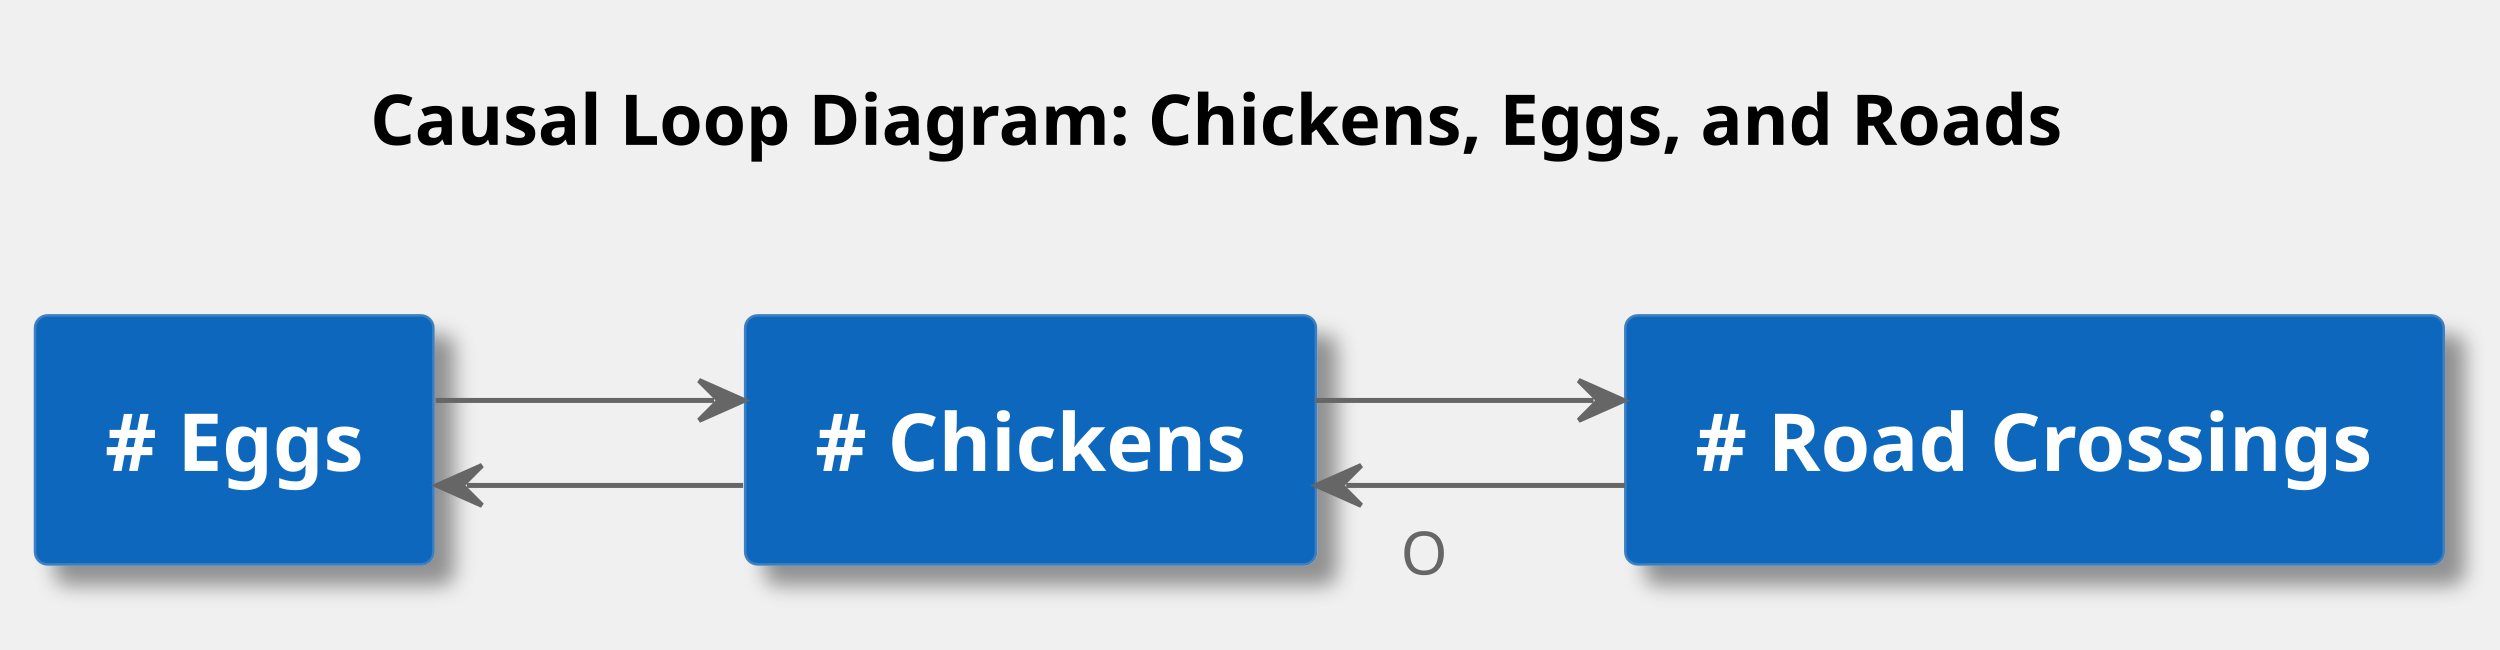
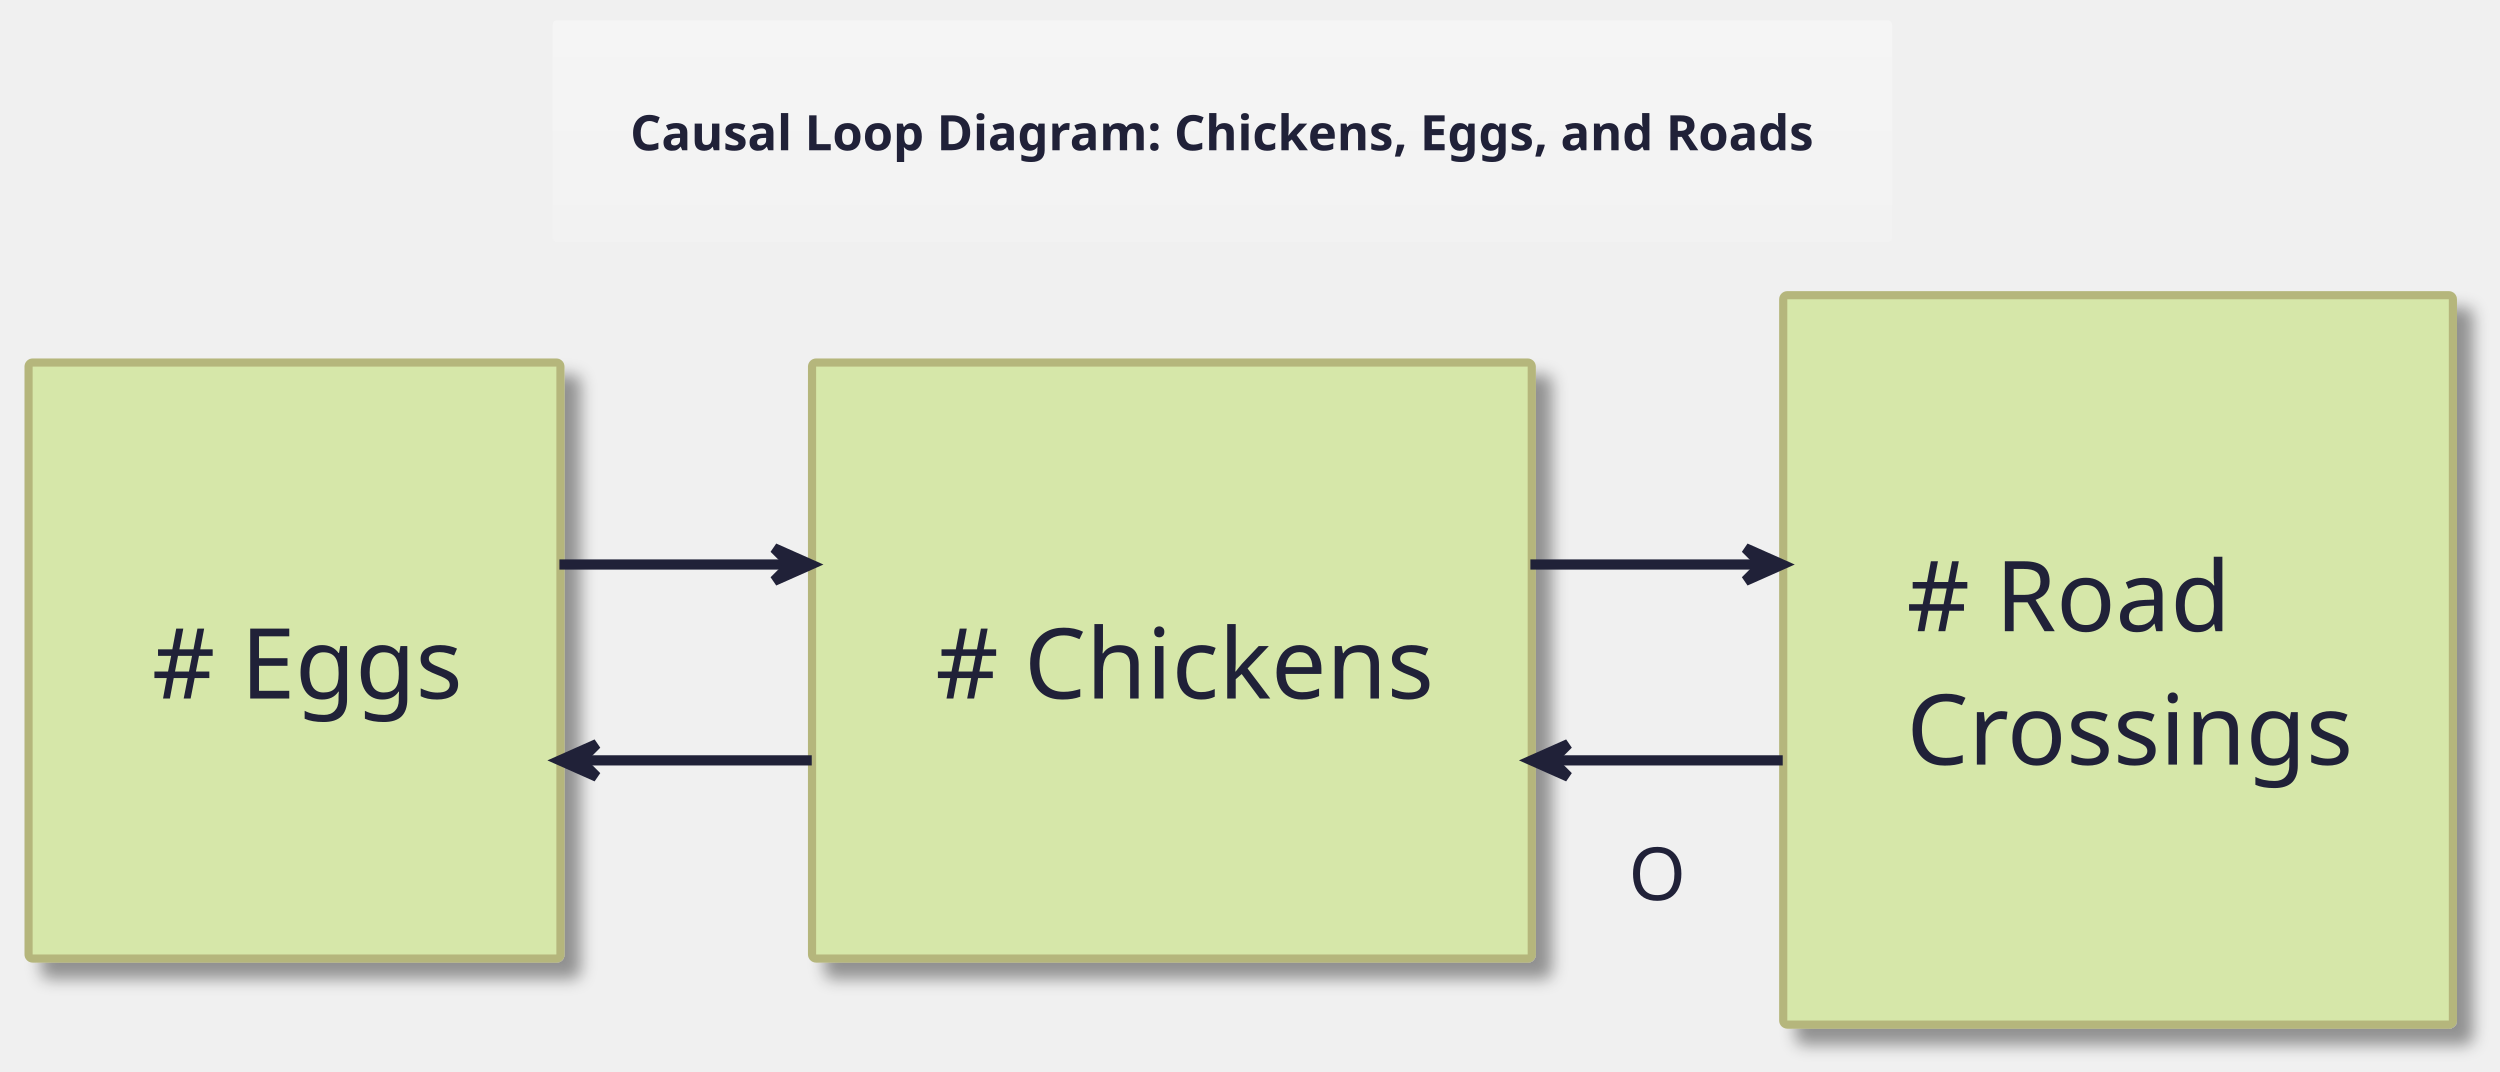
- <svg xmlns="http://www.w3.org/2000/svg" contentStyleType="text/css" height="222.083px" preserveAspectRatio="none" style="width:854px;height:222px;background:#FFFFFF;" version="1.1" viewBox="0 0 854 222" width="854.167px" zoomAndPan="magnify">
+ <svg xmlns="http://www.w3.org/2000/svg" contentStyleType="text/css" height="301.354px" preserveAspectRatio="none" style="width:702px;height:301px;" version="1.1" viewBox="0 0 702 301" width="702.396px" zoomAndPan="magnify">
  <defs>
-     <filter height="300%" id="f1haduixydqmjm" width="300%" x="-1" y="-1">
-       <feGaussianBlur result="blurOut" stdDeviation="3.417" />
+     <linearGradient id="gx1dc4kgxg3jq0" x1="50%" x2="50%" y1="0%" y2="100%">
+       <stop offset="0%" stop-color="#F5F5F5" />
+       <stop offset="100%" stop-color="#F2F2F2" />
+     </linearGradient>
+     <filter height="300%" id="fx1dc4kgxg3jq" width="300%" x="-1" y="-1">
+       <feGaussianBlur result="blurOut" stdDeviation="2.292" />
      <feColorMatrix in="blurOut" result="blurOut2" type="matrix" values="0 0 0 0 0 0 0 0 0 0 0 0 0 0 0 0 0 0 .4 0" />
-       <feOffset dx="6.833" dy="6.833" in="blurOut2" result="blurOut3" />
+       <feOffset dx="4.583" dy="4.583" in="blurOut2" result="blurOut3" />
      <feBlend in="SourceGraphic" in2="blurOut3" mode="normal" />
    </filter>
  </defs>
  <g>
-     <text fill="#000000" font-family="sans-serif" font-size="23.917" font-weight="bold" lengthAdjust="spacing" textLength="578.422" x="126.468" y="49.483">Causal Loop Diagram: Chickens, Eggs, and Roads</text>
+     <rect fill="url(#gx1dc4kgxg3jq0)" height="62.269" id="_title" rx="1.146" ry="1.146" style="stroke:url(#gx1dc4kgxg3jq0);stroke-width:0.0;" width="376.088" x="155.197" y="5.729" />
+     <text fill="#202138" font-family="Verdana" font-size="13.75" font-weight="bold" lengthAdjust="spacing" textLength="332.546" x="176.968" y="42.199">Causal Loop Diagram: Chickens, Eggs, and Roads</text>
    <g id="elem_eggs">
-       <rect fill="#1168BD" filter="url(#f1haduixydqmjm)" height="85.061" rx="4.271" ry="4.271" style="stroke:#3C7FC0;stroke-width:0.854;" width="136.093" x="11.958" y="107.741" />
-       <text fill="#FFFFFF" font-family="sans-serif" font-size="27.333" font-weight="bold" lengthAdjust="spacing" textLength="17.657" x="35.875" y="160.877">#</text>
-       <text fill="#FFFFFF" font-family="sans-serif" font-size="27.333" font-weight="bold" lengthAdjust="spacing" textLength="7.107" x="53.532" y="160.877"> </text>
-       <text fill="#FFFFFF" font-family="sans-serif" font-size="27.333" font-weight="bold" lengthAdjust="spacing" textLength="63.495" x="60.639" y="160.877">Eggs</text>
+       <rect fill="#D6E7A9" filter="url(#fx1dc4kgxg3jq)" height="167.365" rx="1.146" ry="1.146" style="stroke:#B5B67C;stroke-width:2.292;" width="149.352" x="8.021" y="101.8" />
+       <text fill="#202138" font-family="Verdana" font-size="27.5" lengthAdjust="spacing" textLength="7.15" x="35.521" y="158.698"> </text>
+       <text fill="#202138" font-family="Verdana" font-size="27.5" lengthAdjust="spacing" textLength="7.15" x="35.521" y="196.153"> </text>
+       <text fill="#202138" font-family="Verdana" font-size="27.5" lengthAdjust="spacing" textLength="17.765" x="42.671" y="196.153">#</text>
+       <text fill="#202138" font-family="Verdana" font-size="27.5" lengthAdjust="spacing" textLength="7.15" x="60.436" y="196.153"> </text>
+       <text fill="#202138" font-family="Verdana" font-size="27.5" lengthAdjust="spacing" textLength="62.287" x="67.586" y="196.153">Eggs</text>
+       <text fill="#202138" font-family="Verdana" font-size="27.5" lengthAdjust="spacing" textLength="7.15" x="35.521" y="233.608"> </text>
    </g>
    <g id="elem_chickens">
-       <rect fill="#1168BD" filter="url(#f1haduixydqmjm)" height="85.061" rx="4.271" ry="4.271" style="stroke:#3C7FC0;stroke-width:0.854;" width="194.996" x="254.542" y="107.741" />
-       <text fill="#FFFFFF" font-family="sans-serif" font-size="27.333" font-weight="bold" lengthAdjust="spacing" textLength="17.657" x="278.458" y="160.877">#</text>
-       <text fill="#FFFFFF" font-family="sans-serif" font-size="27.333" font-weight="bold" lengthAdjust="spacing" textLength="7.107" x="296.116" y="160.877"> </text>
-       <text fill="#FFFFFF" font-family="sans-serif" font-size="27.333" font-weight="bold" lengthAdjust="spacing" textLength="122.399" x="303.222" y="160.877">Chickens</text>
+       <rect fill="#D6E7A9" filter="url(#fx1dc4kgxg3jq)" height="167.365" rx="1.146" ry="1.146" style="stroke:#B5B67C;stroke-width:2.292;" width="202.097" x="228.021" y="101.8" />
+       <text fill="#202138" font-family="Verdana" font-size="27.5" lengthAdjust="spacing" textLength="7.15" x="255.521" y="158.698"> </text>
+       <text fill="#202138" font-family="Verdana" font-size="27.5" lengthAdjust="spacing" textLength="7.15" x="255.521" y="196.153"> </text>
+       <text fill="#202138" font-family="Verdana" font-size="27.5" lengthAdjust="spacing" textLength="17.765" x="262.671" y="196.153">#</text>
+       <text fill="#202138" font-family="Verdana" font-size="27.5" lengthAdjust="spacing" textLength="7.15" x="280.436" y="196.153"> </text>
+       <text fill="#202138" font-family="Verdana" font-size="27.5" lengthAdjust="spacing" textLength="115.032" x="287.586" y="196.153">Chickens</text>
+       <text fill="#202138" font-family="Verdana" font-size="27.5" lengthAdjust="spacing" textLength="7.15" x="255.521" y="233.608"> </text>
    </g>
    <g id="elem_roadCrossings">
-       <rect fill="#1168BD" filter="url(#f1haduixydqmjm)" height="85.061" rx="4.271" ry="4.271" style="stroke:#3C7FC0;stroke-width:0.854;" width="279.566" x="555.208" y="107.741" />
-       <text fill="#FFFFFF" font-family="sans-serif" font-size="27.333" font-weight="bold" lengthAdjust="spacing" textLength="17.657" x="579.125" y="160.877">#</text>
-       <text fill="#FFFFFF" font-family="sans-serif" font-size="27.333" font-weight="bold" lengthAdjust="spacing" textLength="7.107" x="596.782" y="160.877"> </text>
-       <text fill="#FFFFFF" font-family="sans-serif" font-size="27.333" font-weight="bold" lengthAdjust="spacing" textLength="68.771" x="603.889" y="160.877">Road</text>
-       <text fill="#FFFFFF" font-family="sans-serif" font-size="27.333" font-weight="bold" lengthAdjust="spacing" textLength="7.107" x="672.66" y="160.877"> </text>
-       <text fill="#FFFFFF" font-family="sans-serif" font-size="27.333" font-weight="bold" lengthAdjust="spacing" textLength="131.091" x="679.766" y="160.877">Crossings</text>
+       <rect fill="#D6E7A9" filter="url(#fx1dc4kgxg3jq)" height="204.82" rx="1.146" ry="1.146" style="stroke:#B5B67C;stroke-width:2.292;" width="188.045" x="500.729" y="82.894" />
+       <text fill="#202138" font-family="Verdana" font-size="27.5" lengthAdjust="spacing" textLength="7.15" x="528.229" y="139.792"> </text>
+       <text fill="#202138" font-family="Verdana" font-size="27.5" lengthAdjust="spacing" textLength="7.15" x="528.229" y="177.247"> </text>
+       <text fill="#202138" font-family="Verdana" font-size="27.5" lengthAdjust="spacing" textLength="17.765" x="535.379" y="177.247">#</text>
+       <text fill="#202138" font-family="Verdana" font-size="27.5" lengthAdjust="spacing" textLength="7.15" x="553.144" y="177.247"> </text>
+       <text fill="#202138" font-family="Verdana" font-size="27.5" lengthAdjust="spacing" textLength="66.082" x="560.294" y="177.247">Road</text>
+       <text fill="#202138" font-family="Verdana" font-size="27.5" lengthAdjust="spacing" textLength="7.15" x="528.229" y="214.702"> </text>
+       <text fill="#202138" font-family="Verdana" font-size="27.5" lengthAdjust="spacing" textLength="125.895" x="535.379" y="214.702">Crossings</text>
+       <text fill="#202138" font-family="Verdana" font-size="27.5" lengthAdjust="spacing" textLength="7.15" x="528.229" y="252.156"> </text>
    </g>
    <g id="link_eggs_chickens">
-       <path d="M148.83,136.783 C180.742,136.783 209.015,136.783 243.899,136.783 " fill="none" id="eggs-to-chickens" style="stroke:#666666;stroke-width:1.708;" />
-       <polygon fill="#666666" points="254.149,136.783,238.774,129.949,245.607,136.783,238.774,143.616,254.149,136.783" style="stroke:#666666;stroke-width:1.708;" />
-       <text fill="#666666" font-family="sans-serif" font-size="20.5" lengthAdjust="spacing" textLength="5.33" x="187.831" y="122.822"> </text>
+       <path d="M157.082,158.519 C179.311,158.519 197.186,158.519 220.825,158.519 " fill="none" id="eggs-to-chickens" style="stroke:#202138;stroke-width:2.865;" />
+       <polygon fill="#202138" points="227.7,158.519,217.387,153.936,221.971,158.519,217.387,163.103,227.7,158.519" style="stroke:#202138;stroke-width:2.865;" />
+       <text fill="#202138" font-family="Verdana" font-size="20.625" lengthAdjust="spacing" textLength="5.362" x="199.833" y="197.755"> </text>
    </g>
    <g id="link_chickens_eggs">
-       <path d="M253.858,165.824 C219.213,165.824 191.248,165.824 159.524,165.824 " fill="none" id="chickens-to-eggs" style="stroke:#666666;stroke-width:1.708;" />
-       <polygon fill="#666666" points="149.274,165.824,164.649,172.658,157.816,165.824,164.649,158.991,149.274,165.824" style="stroke:#666666;stroke-width:1.708;" />
-       <text fill="#666666" font-family="sans-serif" font-size="20.5" lengthAdjust="spacing" textLength="5.33" x="187.9" y="196.281"> </text>
+       <path d="M227.941,213.519 C204.291,213.519 186.381,213.519 164.106,213.519 " fill="none" id="chickens-to-eggs" style="stroke:#202138;stroke-width:2.865;" />
+       <polygon fill="#202138" points="157.231,213.519,167.544,218.103,162.96,213.519,167.544,208.936,157.231,213.519" style="stroke:#202138;stroke-width:2.865;" />
+       <text fill="#202138" font-family="Verdana" font-size="20.625" lengthAdjust="spacing" textLength="5.362" x="180.56" y="252.755"> </text>
    </g>
    <g id="link_chickens_roadCrossings">
-       <path d="M449.394,136.783 C482.109,136.783 509.032,136.783 544.378,136.783 " fill="none" id="chickens-to-roadCrossings" style="stroke:#666666;stroke-width:1.708;" />
-       <polygon fill="#666666" points="554.628,136.783,539.253,129.949,546.086,136.783,539.253,143.616,554.628,136.783" style="stroke:#666666;stroke-width:1.708;" />
-       <text fill="#666666" font-family="sans-serif" font-size="20.5" lengthAdjust="spacing" textLength="5.33" x="488.344" y="122.822"> </text>
+       <path d="M429.733,158.519 C452.937,158.519 470.663,158.519 493.568,158.519 " fill="none" id="chickens-to-roadCrossings" style="stroke:#202138;stroke-width:2.865;" />
+       <polygon fill="#202138" points="500.443,158.519,490.13,153.936,494.714,158.519,490.13,163.103,500.443,158.519" style="stroke:#202138;stroke-width:2.865;" />
+       <text fill="#202138" font-family="Verdana" font-size="20.625" lengthAdjust="spacing" textLength="5.362" x="472.542" y="197.755"> </text>
    </g>
    <g id="link_roadCrossings_chickens">
-       <path d="M555.14,165.824 C519.709,165.824 492.683,165.824 459.866,165.824 " fill="none" id="roadCrossings-to-chickens" style="stroke:#666666;stroke-width:1.708;" />
-       <polygon fill="#666666" points="449.616,165.824,464.991,172.658,458.158,165.824,464.991,158.991,449.616,165.824" style="stroke:#666666;stroke-width:1.708;" />
-       <text fill="#666666" font-family="sans-serif" font-size="20.5" lengthAdjust="spacing" textLength="16.011" x="478.47" y="196.281">O</text>
+       <path d="M500.592,213.519 C477.744,213.519 460.087,213.519 436.918,213.519 " fill="none" id="roadCrossings-to-chickens" style="stroke:#202138;stroke-width:2.865;" />
+       <polygon fill="#202138" points="430.043,213.519,440.355,218.103,435.772,213.519,440.355,208.936,430.043,213.519" style="stroke:#202138;stroke-width:2.865;" />
+       <text fill="#202138" font-family="Verdana" font-size="20.625" lengthAdjust="spacing" textLength="16.108" x="457.291" y="252.755">O</text>
    </g>
  </g>
</svg>
